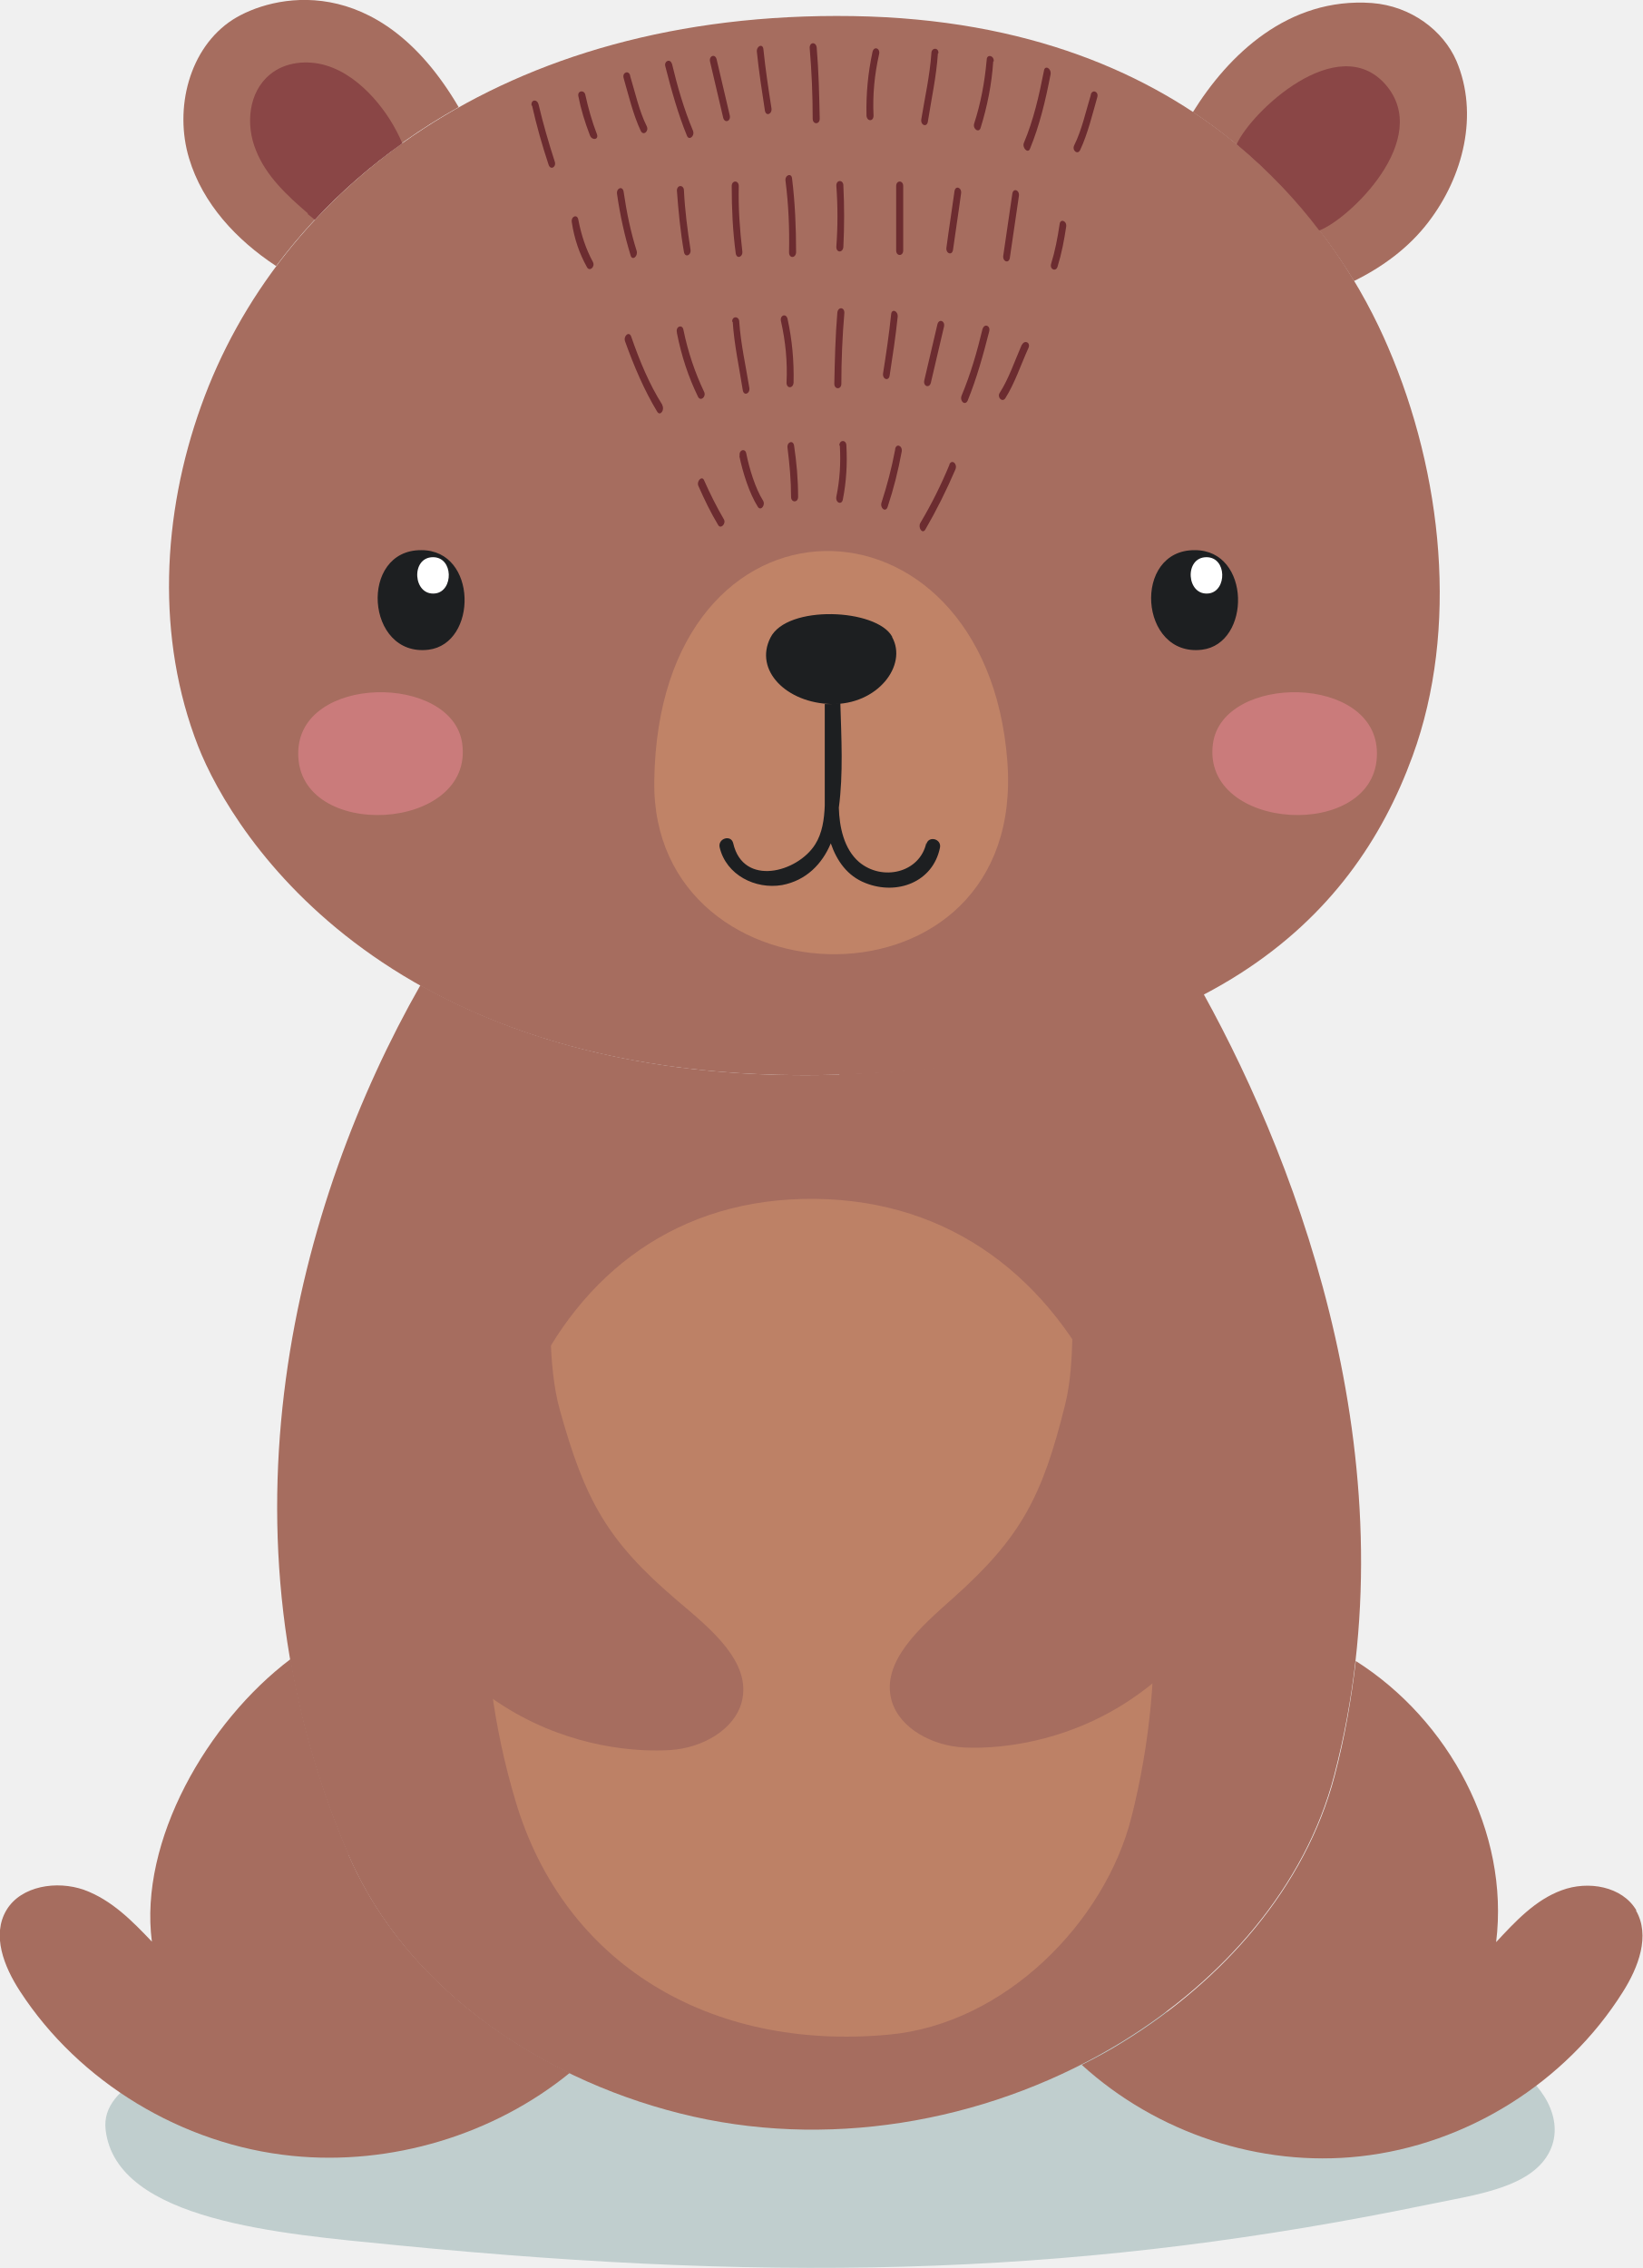
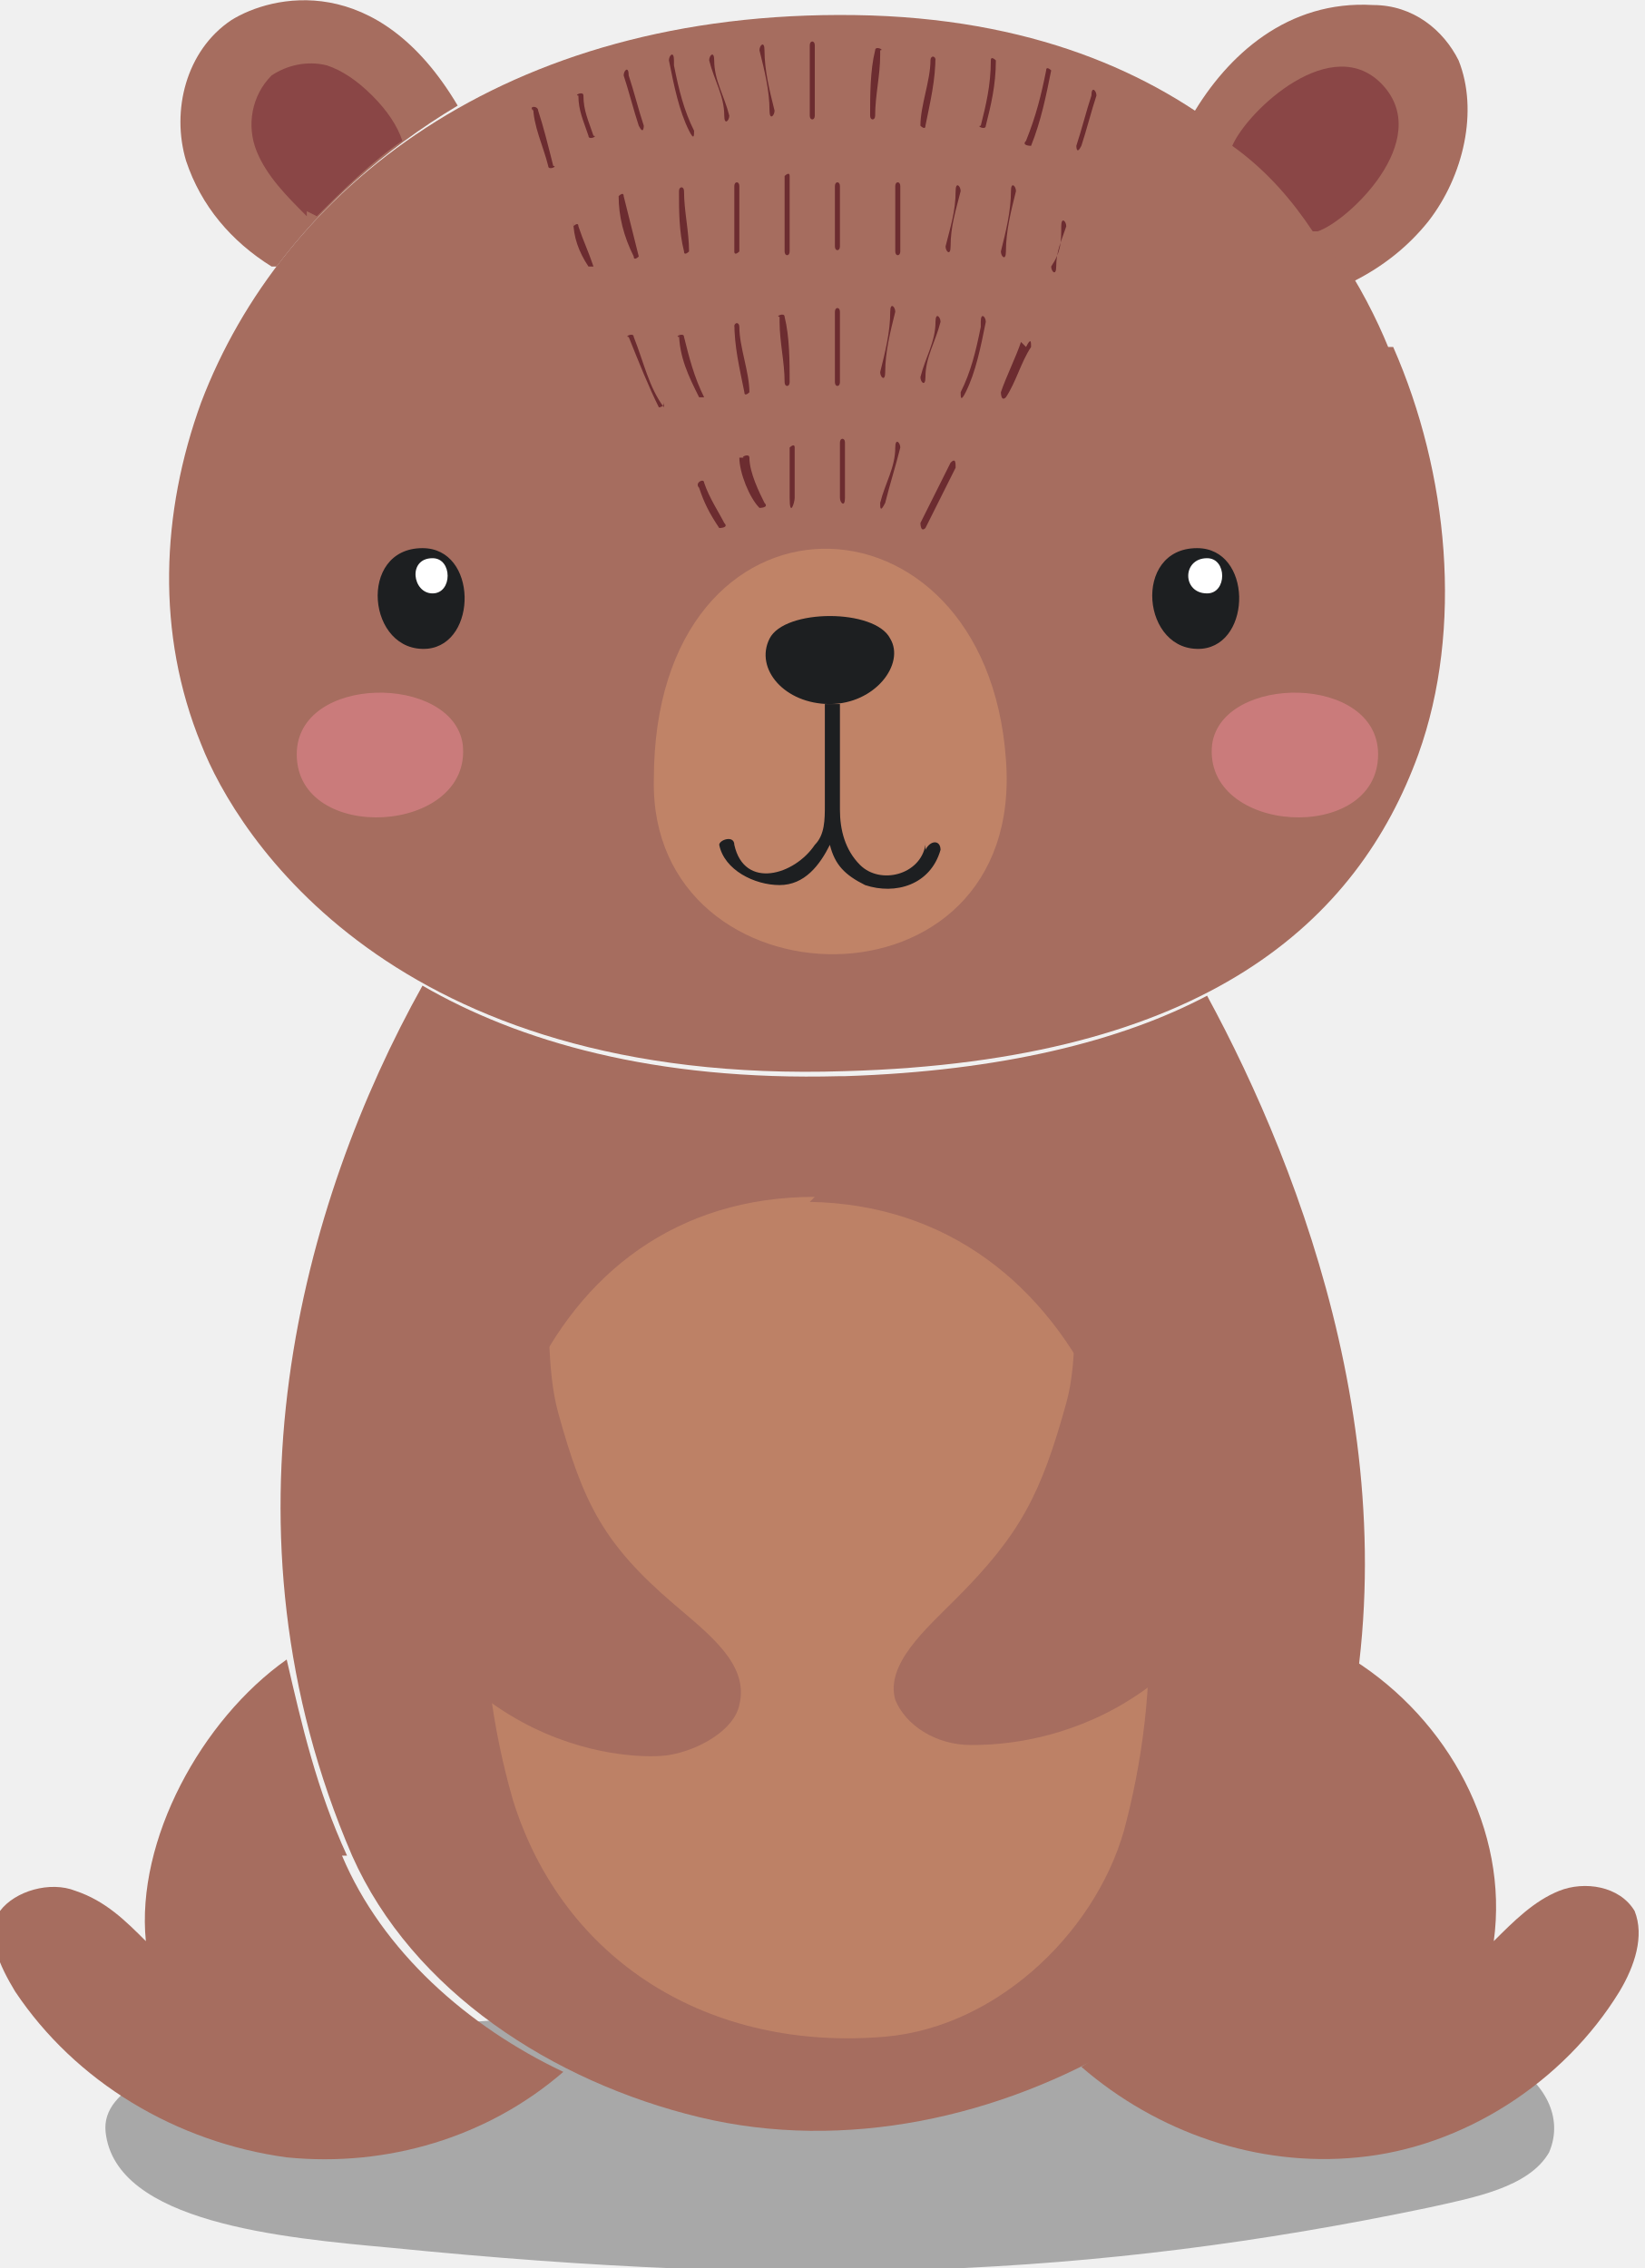
- <svg xmlns="http://www.w3.org/2000/svg" id="Layer_2" data-name="Layer 2" viewBox="0 0 32.67 45.1">
+ <svg xmlns="http://www.w3.org/2000/svg" id="Layer_2" version="1.1" viewBox="0 0 32.7 45.1">
  <defs>
    <style>
-       .cls-1 {
+       .st0 {
+         fill: #ca7b7b;
+       }
+ 
+       .st1 {
+         fill: #fff;
+       }
+ 
+       .st2 {
+         opacity: .3;
+       }
+ 
+       .st3 {
+         fill: #a66d5f;
+       }
+ 
+       .st4 {
+         fill: #1d1f21;
+       }
+ 
+       .st5 {
        opacity: .9;
      }

-       .cls-2 {
-         fill: #ca7b7b;
-       }
- 
-       .cls-3 {
-         fill: #fff;
-       }
- 
-       .cls-4 {
-         fill: #a66d5f;
-       }
- 
-       .cls-5 {
-         fill: #1d1f21;
-       }
- 
-       .cls-6 {
+       .st6 {
        fill: #6c2c30;
      }

-       .cls-7 {
-         fill: #c0cece;
-       }
- 
-       .cls-8 {
+       .st7 {
        fill: #c08367;
      }

-       .cls-9 {
+       .st8 {
        fill: #8a4646;
      }
    </style>
  </defs>
-   <g id="Layer_1-2" data-name="Layer 1">
+   <g id="Layer_1-2">
    <g>
-       <path class="cls-7" d="M11.07,40.06c3.2-.15,10.44-.47,16.62.35.81.11,1.64.22,2.31.61s1.12,1.12.82,1.75c-.35.73-1.46.87-2.38,1.06-6.72,1.39-12.64,1.6-20.62.81-2.22-.22-5.51-.47-5.72-2.29-.21-1.82,5.59-2.13,8.96-2.29Z" />
+       <path class="st2" d="M11.1,40.1c3.2-.2,10.4-.5,16.6.3.8.1,1.6.2,2.3.6s1.1,1.1.8,1.8c-.4.7-1.5.9-2.4,1.1-6.7,1.4-12.6,1.6-20.6.8-2.2-.2-5.5-.5-5.7-2.3-.2-1.8,5.6-2.1,9-2.3h0Z" />
      <g>
        <g>
-           <path class="cls-4" d="M27.6,6.9c-.92-2.15-3.63-6.47-10.64-6.58-7.01-.11-11.44,3.5-12.96,7.75-.78,2.17-.9,4.62-.06,6.77.7,1.78,3.81,6.8,12.76,6.53,7.24-.21,10.19-3.04,11.39-6.34.92-2.52.6-5.6-.49-8.13Z" />
+           <path class="st3" d="M27.6,6.9c-.9-2.2-3.6-6.5-10.6-6.6-7-.1-11.4,3.5-13,7.7-.8,2.2-.9,4.6,0,6.8.7,1.8,3.8,6.8,12.8,6.5,7.2-.2,10.2-3,11.4-6.3.9-2.5.6-5.6-.5-8.1Z" />
          <g>
-             <path class="cls-4" d="M26.92,5.59c.57-.28,1.09-.66,1.48-1.17.7-.91,1.01-2.15.56-3.21-.26-.6-.9-1.09-1.68-1.15-1.67-.12-2.86,1.04-3.56,2.17,1.53,1.01,2.54,2.27,3.2,3.35Z" />
-             <path class="cls-9" d="M26.24,4.58c.58-.22,2.26-1.81,1.31-2.9-.95-1.08-2.67.54-2.96,1.19.66.55,1.2,1.13,1.64,1.71Z" />
+             <path class="st3" d="M26.9,5.6c.6-.3,1.1-.7,1.5-1.2.7-.9,1-2.2.6-3.2-.3-.6-.9-1.1-1.7-1.1-1.7-.1-2.9,1-3.6,2.2,1.5,1,2.5,2.3,3.2,3.3h0Z" />
+             <path class="st8" d="M26.2,4.6c.6-.2,2.3-1.8,1.3-2.9-1-1.1-2.7.5-3,1.2.7.5,1.2,1.1,1.6,1.7h0Z" />
          </g>
          <g>
-             <path class="cls-4" d="M5.49,5.29c.92-1.23,2.13-2.32,3.63-3.16C7.51-.62,5.4-.1,4.63.39c-.87.56-1.17,1.77-.87,2.76.27.9.94,1.62,1.73,2.14Z" />
-             <path class="cls-9" d="M6.11,4.25s.1.08.15.12c.51-.55,1.09-1.06,1.74-1.52-.14-.33-.33-.63-.57-.9-.26-.29-.58-.54-.95-.65-.37-.11-.81-.07-1.11.18-.43.35-.49,1-.28,1.51.2.51.62.9,1.04,1.26Z" />
+             <path class="st3" d="M5.5,5.3c.9-1.2,2.1-2.3,3.6-3.2C7.5-.6,5.4-.1,4.6.4c-.9.6-1.2,1.8-.9,2.8.3.9.9,1.6,1.7,2.1Z" />
+             <path class="st8" d="M6.1,4.2s0,0,.2.1c.5-.5,1.1-1.1,1.7-1.5-.1-.3-.3-.6-.6-.9-.3-.3-.6-.5-.9-.6-.4-.1-.8,0-1.1.2-.4.4-.5,1-.3,1.5.2.5.6.9,1,1.3h0Z" />
          </g>
        </g>
        <g>
          <g>
-             <path class="cls-8" d="M20.03,15.13c.4,5.16-7.09,4.96-7.02.4.08-6.07,6.59-5.99,7.02-.4Z" />
+             <path class="st7" d="M20,15.1c.4,5.2-7.1,5-7,.4,0-6.1,6.6-6,7-.4Z" />
            <g>
-               <path class="cls-5" d="M18.42,16.76c-.13.6-.88.77-1.34.38-.3-.26-.39-.7-.4-1.08.09-.67.05-1.39.03-2.08-.06,0-.12.02-.18.02-.04,0-.08,0-.13,0v1.1c0,.22,0,.44,0,.66,0,.08,0,.16,0,.24,0,0,0,0,0,0,0,0,0,.01,0,.02-.01.27-.05.55-.19.77-.35.56-1.43.85-1.63-.02-.04-.18-.31-.1-.27.08.13.55.71.84,1.24.75.48-.09.8-.42.97-.83.12.35.33.65.69.79.63.25,1.34-.02,1.48-.7.04-.18-.23-.25-.27-.07Z" />
-               <path class="cls-5" d="M17.74,12.66c-.31-.56-2.09-.64-2.42.02-.33.65.32,1.3,1.21,1.32.92.02,1.52-.77,1.21-1.33Z" />
+               <path class="st4" d="M18.4,16.8c-.1.6-.9.8-1.3.4-.3-.3-.4-.7-.4-1.1,0-.7,0-1.4,0-2.1,0,0-.1,0-.2,0h-.1v2h0c0,.3,0,.6-.2.8-.4.6-1.4.9-1.6,0,0-.2-.3-.1-.3,0,.1.5.7.8,1.2.8.5,0,.8-.4,1-.8.1.4.3.6.7.8.6.2,1.3,0,1.5-.7,0-.2-.2-.2-.3,0h0Z" />
+               <path class="st4" d="M17.7,12.7c-.3-.6-2.1-.6-2.4,0-.3.6.3,1.3,1.2,1.3.9,0,1.5-.8,1.2-1.3h0Z" />
            </g>
          </g>
-           <path class="cls-2" d="M27.38,14.98c0-1.58-3.06-1.59-3.26-.2-.25,1.77,3.27,1.96,3.26.2Z" />
-           <path class="cls-2" d="M5.93,14.98c0-1.58,3.06-1.59,3.26-.2.25,1.77-3.27,1.96-3.26.2Z" />
+           <path class="st0" d="M27.4,15c0-1.6-3.1-1.6-3.3-.2-.2,1.8,3.3,2,3.3.2Z" />
+           <path class="st0" d="M5.9,15c0-1.6,3.1-1.6,3.3-.2.2,1.8-3.3,2-3.3.2Z" />
          <g>
-             <path class="cls-6" d="M11.37,4.42c.05.33.15.62.3.89.05.1.17,0,.12-.1-.14-.26-.23-.53-.29-.84-.02-.12-.15-.07-.13.05h0Z" />
-             <path class="cls-6" d="M12.27,3.86c.06.42.15.83.27,1.22.03.11.15.02.12-.09-.12-.38-.2-.77-.26-1.18-.02-.12-.15-.07-.13.05h0Z" />
-             <path class="cls-6" d="M13.46,3.79c.03.41.07.82.14,1.22.02.12.15.07.13-.05-.06-.39-.11-.77-.13-1.17,0-.12-.14-.12-.14,0h0Z" />
-             <path class="cls-6" d="M10.58,2.1c.09.4.2.79.33,1.18.04.11.16.04.12-.07-.12-.37-.23-.75-.32-1.13-.03-.12-.16-.1-.14.02h0Z" />
-             <path class="cls-6" d="M14.55,3.7c0,.45.02.89.08,1.34.02.12.15.07.13-.05-.05-.43-.08-.85-.07-1.29,0-.12-.14-.12-.14,0h0Z" />
-             <path class="cls-6" d="M15.62,3.6c.06.47.08.94.07,1.42,0,.12.13.12.14,0,0-.49-.02-.98-.08-1.47-.01-.12-.15-.07-.13.05h0Z" />
-             <path class="cls-6" d="M16.63,3.69c.03.41.03.81,0,1.22,0,.12.13.12.14,0,.02-.41.02-.81,0-1.22,0-.12-.14-.12-.14,0h0Z" />
-             <path class="cls-6" d="M17.82,3.7c0,.43,0,.85,0,1.28,0,.12.14.12.14,0,0-.43,0-.85,0-1.28,0-.12-.14-.12-.14,0h0Z" />
-             <path class="cls-6" d="M18.98,3.8c-.05.37-.11.74-.16,1.12-.02.12.11.17.13.05.05-.37.11-.74.16-1.12.02-.12-.11-.17-.13-.05h0Z" />
-             <path class="cls-6" d="M20.13,3.85c-.06.41-.12.82-.18,1.23-.02.12.11.17.13.05.06-.41.12-.82.18-1.23.02-.12-.11-.17-.13-.05h0Z" />
-             <path class="cls-6" d="M21.03,5.3c.08-.26.13-.52.17-.79.02-.12-.12-.17-.13-.05-.04.27-.09.53-.17.79-.03.11.1.16.13.05h0Z" />
-             <path class="cls-6" d="M11.5,1.91c.05.26.13.52.23.78.04.11.18.09.14-.02-.1-.26-.17-.51-.23-.78-.02-.11-.16-.09-.14.02h0Z" />
-             <path class="cls-6" d="M13.17,8.05c-.26-.41-.45-.87-.62-1.36-.04-.11-.16-.01-.12.1.18.5.38.97.64,1.4.06.09.15-.04.1-.13h0Z" />
-             <path class="cls-6" d="M13.46,6.62c.09.46.23.88.42,1.27.05.1.17,0,.12-.1-.18-.38-.32-.79-.41-1.23-.02-.12-.16-.07-.13.05h0Z" />
-             <path class="cls-6" d="M15.53,6.39c.09.4.13.8.11,1.22,0,.12.13.12.14,0,.01-.44-.03-.86-.12-1.27-.03-.12-.16-.07-.13.05h0Z" />
-             <path class="cls-6" d="M16.65,6.22c-.04.47-.05.94-.06,1.41,0,.12.14.12.14,0,0-.47.02-.94.06-1.41,0-.12-.13-.12-.14,0h0Z" />
-             <path class="cls-6" d="M17.72,6.25c-.04.39-.1.79-.16,1.17-.02.12.11.17.13.05.06-.39.12-.78.16-1.17.01-.12-.12-.17-.13-.05h0Z" />
-             <path class="cls-6" d="M18.64,6.45c-.09.37-.17.74-.26,1.11-.03.12.1.17.13.05.09-.37.17-.74.26-1.11.03-.12-.1-.17-.13-.05h0Z" />
-             <path class="cls-6" d="M19.54,6.53c-.11.46-.24.91-.42,1.34-.04.11.07.2.12.1.18-.44.31-.91.43-1.38.03-.12-.1-.16-.13-.05h0Z" />
-             <path class="cls-6" d="M20.32,6.85c-.14.32-.26.68-.44.96-.06.09.05.2.11.11.19-.3.31-.67.46-1,.05-.11-.08-.17-.13-.06h0Z" />
-             <path class="cls-6" d="M21.69,1.89c-.1.33-.18.7-.33,1-.05.1.07.2.12.09.15-.32.24-.7.34-1.05.03-.11-.1-.16-.13-.05h0Z" />
-             <path class="cls-6" d="M13.89,9.67c.12.27.24.52.39.77.05.09.17-.03.11-.12-.14-.24-.27-.5-.39-.77-.04-.1-.16.02-.11.12h0Z" />
-             <path class="cls-6" d="M15.66,8.91c.04.32.07.64.07.97,0,.12.14.12.14,0,0-.35-.03-.68-.08-1.02-.02-.12-.15-.07-.13.05h0Z" />
-             <path class="cls-6" d="M16.7,8.86c.02.35,0,.68-.07,1.02-.02.12.11.17.13.05.07-.35.09-.71.07-1.07,0-.12-.14-.12-.14,0h0Z" />
-             <path class="cls-6" d="M17.8,8.94c-.07.37-.16.71-.27,1.05-.04.11.08.21.12.09.12-.36.21-.72.28-1.1.02-.12-.11-.17-.13-.05h0Z" />
-             <path class="cls-6" d="M18.88,9.24c-.17.41-.36.79-.58,1.16-.05.09.04.23.1.13.22-.38.42-.78.6-1.2.04-.11-.07-.2-.12-.1h0Z" />
-             <path class="cls-6" d="M14.57,6.4c.03.46.13.91.2,1.36.02.12.15.07.13-.05-.07-.43-.17-.87-.2-1.31,0-.12-.15-.12-.14,0h0Z" />
-             <path class="cls-6" d="M20.36,2.84c.19-.45.3-.93.4-1.44.02-.11.15-.04.13.08-.1.52-.22,1.02-.41,1.48-.04.1-.16-.02-.12-.12h0Z" />
-             <path class="cls-6" d="M19.75,1.22c-.03.46-.12.9-.25,1.32-.03.11-.16.03-.13-.08.13-.4.21-.82.25-1.27,0-.12.15-.09.14.03h0Z" />
-             <path class="cls-6" d="M17.48,1.08c-.09.4-.13.8-.11,1.22,0,.12-.13.12-.14,0-.01-.44.03-.85.12-1.27.03-.12.16-.07.13.05h0Z" />
-             <path class="cls-6" d="M16.24.95c.04.47.05.94.06,1.41,0,.12-.14.12-.14,0,0-.47-.02-.94-.06-1.41,0-.12.13-.12.14,0h0Z" />
-             <path class="cls-6" d="M15.18.98c.04.39.1.79.16,1.17.02.12-.11.17-.13.05-.06-.39-.12-.78-.16-1.17-.01-.12.12-.17.13-.05h0Z" />
-             <path class="cls-6" d="M14.25,1.18c.09.37.17.74.26,1.11.03.12-.1.17-.13.05-.09-.37-.17-.74-.26-1.11-.03-.12.1-.17.13-.05h0Z" />
-             <path class="cls-6" d="M13.36,1.26c.11.46.24.91.42,1.34.04.11-.08.2-.12.1-.18-.44-.31-.91-.43-1.38-.03-.11.1-.16.13-.05h0Z" />
-             <path class="cls-6" d="M12.53,1.51c.1.33.18.7.33,1,.05.1-.07.2-.12.09-.15-.32-.24-.7-.34-1.05-.03-.11.1-.16.13-.05h0Z" />
-             <path class="cls-6" d="M18.65,1.06c-.03.46-.13.91-.2,1.36-.02.12-.15.07-.13-.05.07-.43.17-.87.2-1.31,0-.12.15-.12.14,0h0Z" />
-             <path class="cls-6" d="M14.7,9.06c.07.34.2.75.37,1.02.06.09.16-.04.1-.13-.15-.24-.27-.63-.33-.93-.02-.12-.16-.07-.13.05h0Z" />
+             <path class="st6" d="M11.4,4.4c0,.3.1.6.3.9,0,0,.2,0,.1,0-.1-.3-.2-.5-.3-.8,0-.1-.1,0-.1,0h0Z" />
+             <path class="st6" d="M12.3,3.9c0,.4.1.8.3,1.2,0,.1.1,0,.1,0-.1-.4-.2-.8-.3-1.2,0-.1-.1,0-.1,0h0Z" />
+             <path class="st6" d="M13.5,3.8c0,.4,0,.8.1,1.2,0,.1.1,0,.1,0,0-.4-.1-.8-.1-1.2,0-.1-.1-.1-.1,0h0Z" />
+             <path class="st6" d="M10.6,2.1c0,.4.2.8.3,1.2,0,.1.2,0,.1,0-.1-.4-.2-.8-.3-1.1,0-.1-.2-.1-.1,0h0Z" />
+             <path class="st6" d="M14.6,3.7c0,.5,0,.9,0,1.3,0,.1.1,0,.1,0,0-.4,0-.8,0-1.3,0-.1-.1-.1-.1,0h0Z" />
+             <path class="st6" d="M15.6,3.6c0,.5,0,.9,0,1.4,0,.1.1.1.1,0,0-.5,0-1,0-1.5,0-.1-.1,0-.1,0h0Z" />
+             <path class="st6" d="M16.6,3.7c0,.4,0,.8,0,1.2,0,.1.1.1.1,0,0-.4,0-.8,0-1.2,0-.1-.1-.1-.1,0h0Z" />
+             <path class="st6" d="M17.8,3.7v1.3c0,.1.1.1.1,0v-1.3c0-.1-.1-.1-.1,0h0Z" />
+             <path class="st6" d="M19,3.8c0,.4-.1.7-.2,1.1,0,.1.1.2.1,0,0-.4.1-.7.2-1.1,0-.1-.1-.2-.1,0h0Z" />
+             <path class="st6" d="M20.1,3.8c0,.4-.1.8-.2,1.2,0,.1.1.2.1,0,0-.4.1-.8.2-1.2,0-.1-.1-.2-.1,0h0Z" />
+             <path class="st6" d="M21,5.3c0-.3.1-.5.2-.8,0-.1-.1-.2-.1,0,0,.3,0,.5-.2.8,0,.1.1.2.1,0h0Z" />
+             <path class="st6" d="M11.5,1.9c0,.3.1.5.2.8,0,.1.2,0,.1,0-.1-.3-.2-.5-.2-.8,0-.1-.2,0-.1,0h0Z" />
+             <path class="st6" d="M13.2,8.1c-.3-.4-.4-.9-.6-1.4,0-.1-.2,0-.1,0,.2.5.4,1,.6,1.4,0,0,.1,0,.1-.1h0Z" />
+             <path class="st6" d="M13.5,6.6c0,.5.2.9.4,1.3,0,0,.2,0,.1,0-.2-.4-.3-.8-.4-1.2,0-.1-.2,0-.1,0h0Z" />
+             <path class="st6" d="M15.5,6.4c0,.4.1.8.1,1.2,0,.1.1.1.1,0,0-.4,0-.9-.1-1.3,0-.1-.2,0-.1,0h0Z" />
+             <path class="st6" d="M16.6,6.2c0,.5,0,.9,0,1.4,0,.1.1.1.1,0,0-.5,0-.9,0-1.4,0-.1-.1-.1-.1,0h0Z" />
+             <path class="st6" d="M17.7,6.2c0,.4-.1.8-.2,1.2,0,.1.1.2.1,0,0-.4.1-.8.2-1.2,0-.1-.1-.2-.1,0h0Z" />
+             <path class="st6" d="M18.6,6.4c0,.4-.2.7-.3,1.1,0,.1.1.2.1,0,0-.4.2-.7.3-1.1,0-.1-.1-.2-.1,0h0Z" />
+             <path class="st6" d="M19.5,6.5c-.1.5-.2.9-.4,1.3,0,.1,0,.2.1,0,.2-.4.3-.9.4-1.4,0-.1-.1-.2-.1,0h0Z" />
+             <path class="st6" d="M20.3,6.8c-.1.3-.3.7-.4,1,0,0,0,.2.1.1.2-.3.3-.7.5-1,0-.1,0-.2-.1,0h0Z" />
+             <path class="st6" d="M21.7,1.9c-.1.3-.2.7-.3,1,0,0,0,.2.1,0,.1-.3.2-.7.3-1,0-.1-.1-.2-.1,0h0Z" />
+             <path class="st6" d="M13.9,9.7c.1.3.2.5.4.8,0,0,.2,0,.1-.1-.1-.2-.3-.5-.4-.8,0-.1-.2,0-.1.1h0Z" />
+             <path class="st6" d="M15.7,8.9c0,.3,0,.6,0,1s.1.1.1,0c0-.4,0-.7,0-1,0-.1-.1,0-.1,0h0Z" />
+             <path class="st6" d="M16.7,8.9c0,.4,0,.7,0,1,0,.1.1.2.1,0,0-.4,0-.7,0-1.1,0-.1-.1-.1-.1,0h0Z" />
+             <path class="st6" d="M17.8,8.9c0,.4-.2.7-.3,1.1,0,.1,0,.2.1,0,.1-.4.2-.7.3-1.1,0-.1-.1-.2-.1,0h0Z" />
+             <path class="st6" d="M18.9,9.2c-.2.4-.4.8-.6,1.2,0,0,0,.2.1.1.2-.4.4-.8.6-1.2,0-.1,0-.2-.1-.1h0Z" />
+             <path class="st6" d="M14.6,6.4c0,.5.1.9.2,1.4,0,.1.1,0,.1,0,0-.4-.2-.9-.2-1.3,0-.1-.1-.1-.1,0h0Z" />
+             <path class="st6" d="M20.4,2.8c.2-.5.3-.9.4-1.4,0-.1.1,0,.1,0-.1.5-.2,1-.4,1.5,0,0-.2,0-.1-.1h0Z" />
+             <path class="st6" d="M19.8,1.2c0,.5-.1.9-.2,1.3,0,.1-.2,0-.1,0,.1-.4.2-.8.2-1.3,0-.1.1,0,.1,0h0Z" />
+             <path class="st6" d="M17.5,1.1c0,.4-.1.8-.1,1.2,0,.1-.1.1-.1,0,0-.4,0-.9.1-1.3,0-.1.2,0,.1,0h0Z" />
+             <path class="st6" d="M16.2.9c0,.5,0,.9,0,1.4,0,.1-.1.1-.1,0,0-.5,0-.9,0-1.4,0-.1.1-.1.1,0h0Z" />
+             <path class="st6" d="M15.2,1c0,.4.1.8.2,1.2,0,.1-.1.2-.1,0,0-.4-.1-.8-.2-1.2,0-.1.1-.2.1,0h0Z" />
+             <path class="st6" d="M14.2,1.2c0,.4.2.7.3,1.1,0,.1-.1.2-.1,0,0-.4-.2-.7-.3-1.1,0-.1.1-.2.1,0h0Z" />
+             <path class="st6" d="M13.4,1.3c.1.5.2.9.4,1.3,0,.1,0,.2-.1,0-.2-.4-.3-.9-.4-1.4,0-.1.1-.2.1,0h0Z" />
+             <path class="st6" d="M12.5,1.5c.1.3.2.7.3,1,0,0,0,.2-.1,0-.1-.3-.2-.7-.3-1,0-.1.1-.2.1,0h0Z" />
+             <path class="st6" d="M18.6,1.1c0,.5-.1.9-.2,1.4,0,.1-.1,0-.1,0,0-.4.2-.9.2-1.3,0-.1.1-.1.1,0h0Z" />
+             <path class="st6" d="M14.7,9.1c0,.3.2.8.4,1,0,0,.2,0,.1-.1-.1-.2-.3-.6-.3-.9,0-.1-.2,0-.1,0h0Z" />
          </g>
          <g>
-             <path class="cls-5" d="M8.38,10.94c1.12,0,1.12,1.86.14,1.98-1.25.15-1.39-1.99-.14-1.98Z" />
-             <path class="cls-3" d="M8.61,11.08c.41,0,.41.67.05.72-.45.06-.5-.72-.05-.72Z" />
+             <path class="st4" d="M8.4,10.9c1.1,0,1.1,1.9.1,2-1.2.1-1.4-2-.1-2Z" />
+             <path class="st1" d="M8.6,11.1c.4,0,.4.7,0,.7-.4,0-.5-.7,0-.7Z" />
          </g>
          <g>
-             <path class="cls-5" d="M23.76,10.94c1.12,0,1.12,1.86.14,1.98-1.25.15-1.39-1.99-.14-1.98Z" />
-             <path class="cls-3" d="M23.99,11.08c.41,0,.41.67.05.72-.45.06-.5-.72-.05-.72Z" />
+             <path class="st4" d="M23.8,10.9c1.1,0,1.1,1.9.1,2-1.2.1-1.4-2-.1-2Z" />
+             <path class="st1" d="M24,11.1c.4,0,.4.7,0,.7-.5,0-.5-.7,0-.7Z" />
          </g>
        </g>
      </g>
      <g>
        <g>
-           <path class="cls-4" d="M16.69,21.37c-3.7.11-6.39-.69-8.33-1.78-2.44,4.29-4.22,10.84-1.43,17.3,1.17,2.72,3.97,4.55,6.86,5.2,2.89.65,6.02.05,8.54-1.5,1.96-1.21,3.62-3.05,4.2-5.29,1.58-6.02-.66-12.03-2.6-15.54-1.74.91-4.08,1.5-7.24,1.6Z" />
-           <g class="cls-1">
-             <path class="cls-8" d="M16.21,23.84c-5.48-.06-7.72,6.07-5.96,11.97.96,3.24,3.86,4.98,7.42,4.65,2.31-.21,4.3-2.23,4.83-4.33,1.49-5.91-.8-12.23-6.29-12.29Z" />
+           <path class="st3" d="M16.7,21.4c-3.7.1-6.4-.7-8.3-1.8-2.4,4.3-4.2,10.8-1.4,17.3,1.2,2.7,4,4.5,6.9,5.2,2.9.7,6,0,8.5-1.5,2-1.2,3.6-3,4.2-5.3,1.6-6-.7-12-2.6-15.5-1.7.9-4.1,1.5-7.2,1.6h0Z" />
+           <g class="st5">
+             <path class="st7" d="M16.2,23.8c-5.5,0-7.7,6.1-6,12,1,3.2,3.9,5,7.4,4.7,2.3-.2,4.3-2.2,4.8-4.3,1.5-5.9-.8-12.2-6.3-12.3Z" />
          </g>
        </g>
-         <path class="cls-4" d="M6.94,36.89c-.56-1.3-.94-2.61-1.16-3.9-1.66,1.25-3.02,3.62-2.76,5.62-.39-.41-.8-.83-1.35-1.03-.54-.19-1.25-.08-1.54.4-.3.5-.05,1.13.27,1.62,1.17,1.8,3.22,3.05,5.41,3.27,1.97.2,4.01-.42,5.52-1.65-1.92-.93-3.57-2.41-4.4-4.34Z" />
-         <path class="cls-4" d="M32.54,37.99c-.28-.48-.96-.6-1.49-.4-.52.19-.92.62-1.3,1.03.27-2.19-.94-4.42-2.79-5.59-.09.76-.22,1.52-.42,2.28-.58,2.23-2.24,4.08-4.2,5.29-.27.17-.55.32-.83.46,1.48,1.35,3.54,2.04,5.53,1.82,2.12-.23,4.1-1.47,5.23-3.27.31-.49.55-1.12.26-1.62Z" />
-         <path class="cls-4" d="M22.88,23.23c-2.2.21-1.25,2.89-1.7,4.7-.45,1.81-.86,2.63-2.23,3.85-.64.57-1.44,1.26-1.22,2.04.16.55.81.9,1.45.93.64.03,4.55.04,6.08-5.05.88-2.92-.17-6.68-2.37-6.47Z" />
-         <path class="cls-4" d="M9.3,23.37c2.21.16,1.33,2.86,1.83,4.66.5,1.8.94,2.61,2.34,3.8.66.56,1.48,1.22,1.28,2.01-.14.55-.78.92-1.42.96-.64.04-4.54.14-6.22-4.91-.96-2.9-.02-6.68,2.19-6.52Z" />
+         <path class="st3" d="M6.9,36.9c-.6-1.3-.9-2.6-1.2-3.9-1.7,1.2-3,3.6-2.8,5.6-.4-.4-.8-.8-1.4-1-.5-.2-1.2,0-1.5.4-.3.5,0,1.1.3,1.6,1.2,1.8,3.2,3,5.4,3.3,2,.2,4-.4,5.5-1.7-1.9-.9-3.6-2.4-4.4-4.3h0Z" />
+         <path class="st3" d="M32.5,38c-.3-.5-1-.6-1.5-.4-.5.2-.9.6-1.3,1,.3-2.2-.9-4.4-2.8-5.6,0,.8-.2,1.5-.4,2.3-.6,2.2-2.2,4.1-4.2,5.3-.3.2-.5.3-.8.5,1.5,1.3,3.5,2,5.5,1.8,2.1-.2,4.1-1.5,5.2-3.3.3-.5.5-1.1.3-1.6h0Z" />
+         <path class="st3" d="M22.9,23.2c-2.2.2-1.2,2.9-1.7,4.7-.5,1.8-.9,2.6-2.2,3.9-.6.6-1.4,1.3-1.2,2,.2.5.8.9,1.5.9.6,0,4.5,0,6.1-5,.9-2.9-.2-6.7-2.4-6.5h0Z" />
+         <path class="st3" d="M9.3,23.4c2.2.2,1.3,2.9,1.8,4.7s.9,2.6,2.3,3.8c.7.6,1.5,1.2,1.3,2-.1.5-.8.9-1.4,1s-4.5.1-6.2-4.9c-1-2.9,0-6.7,2.2-6.5Z" />
      </g>
    </g>
  </g>
</svg>
